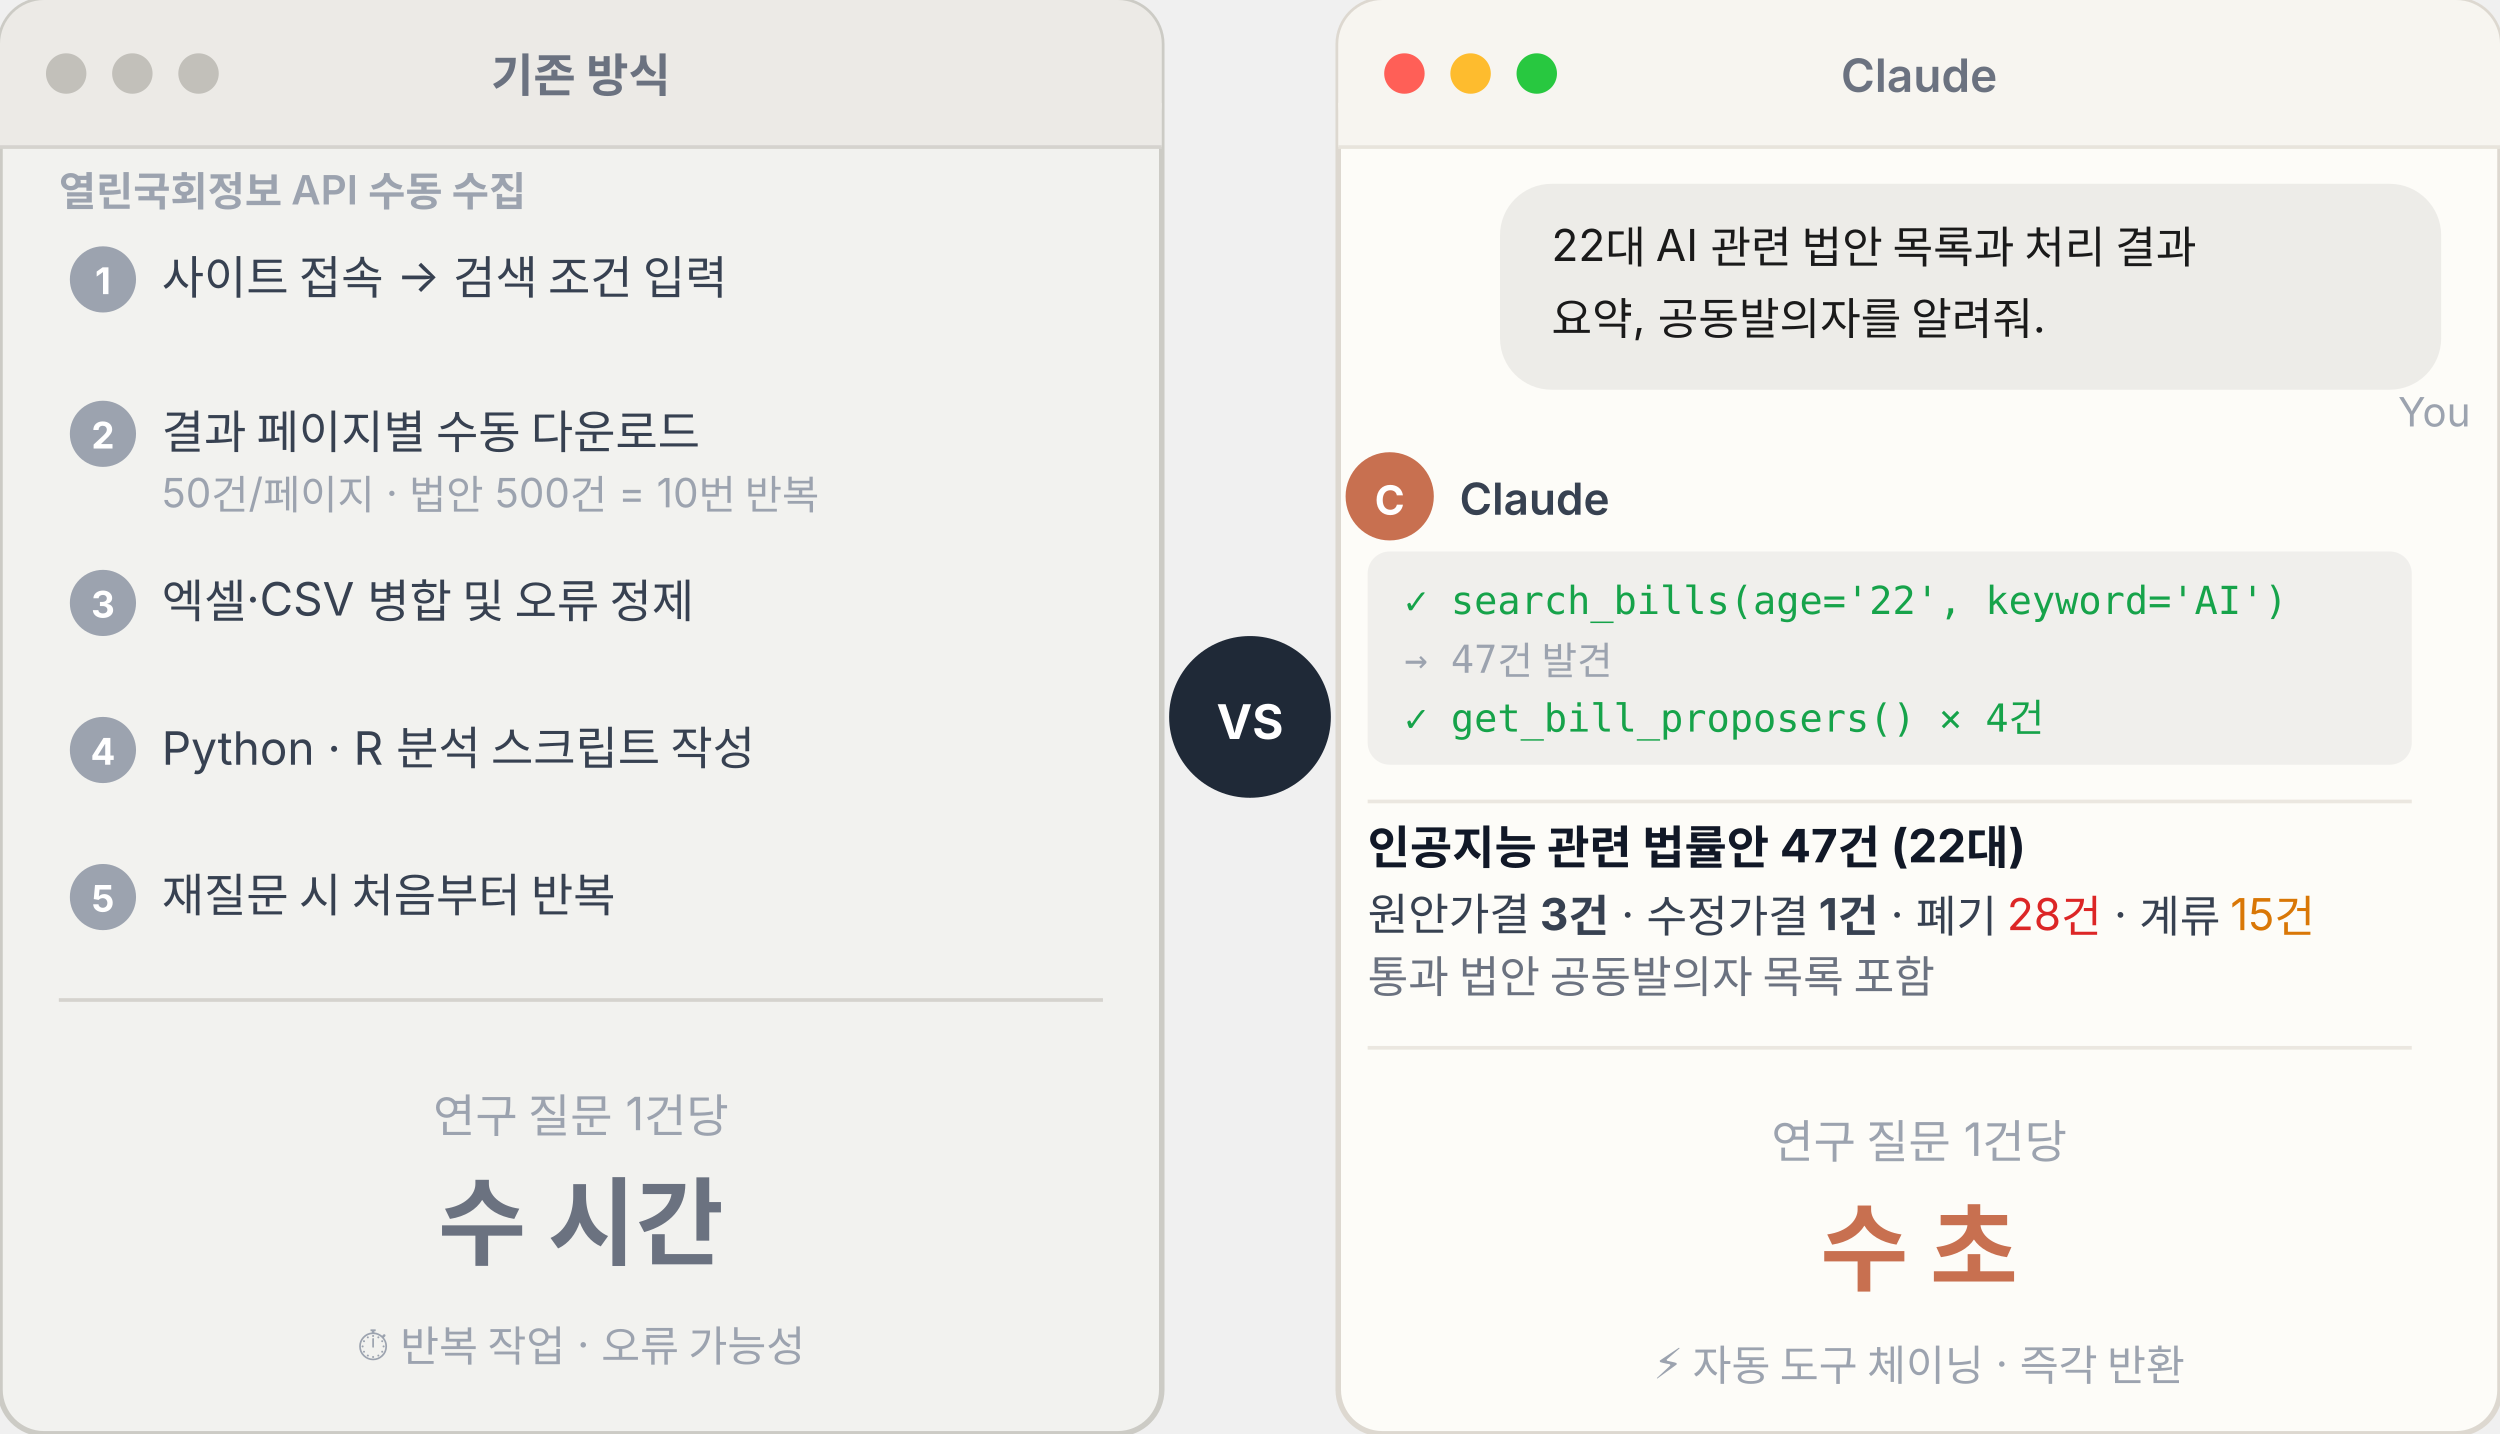
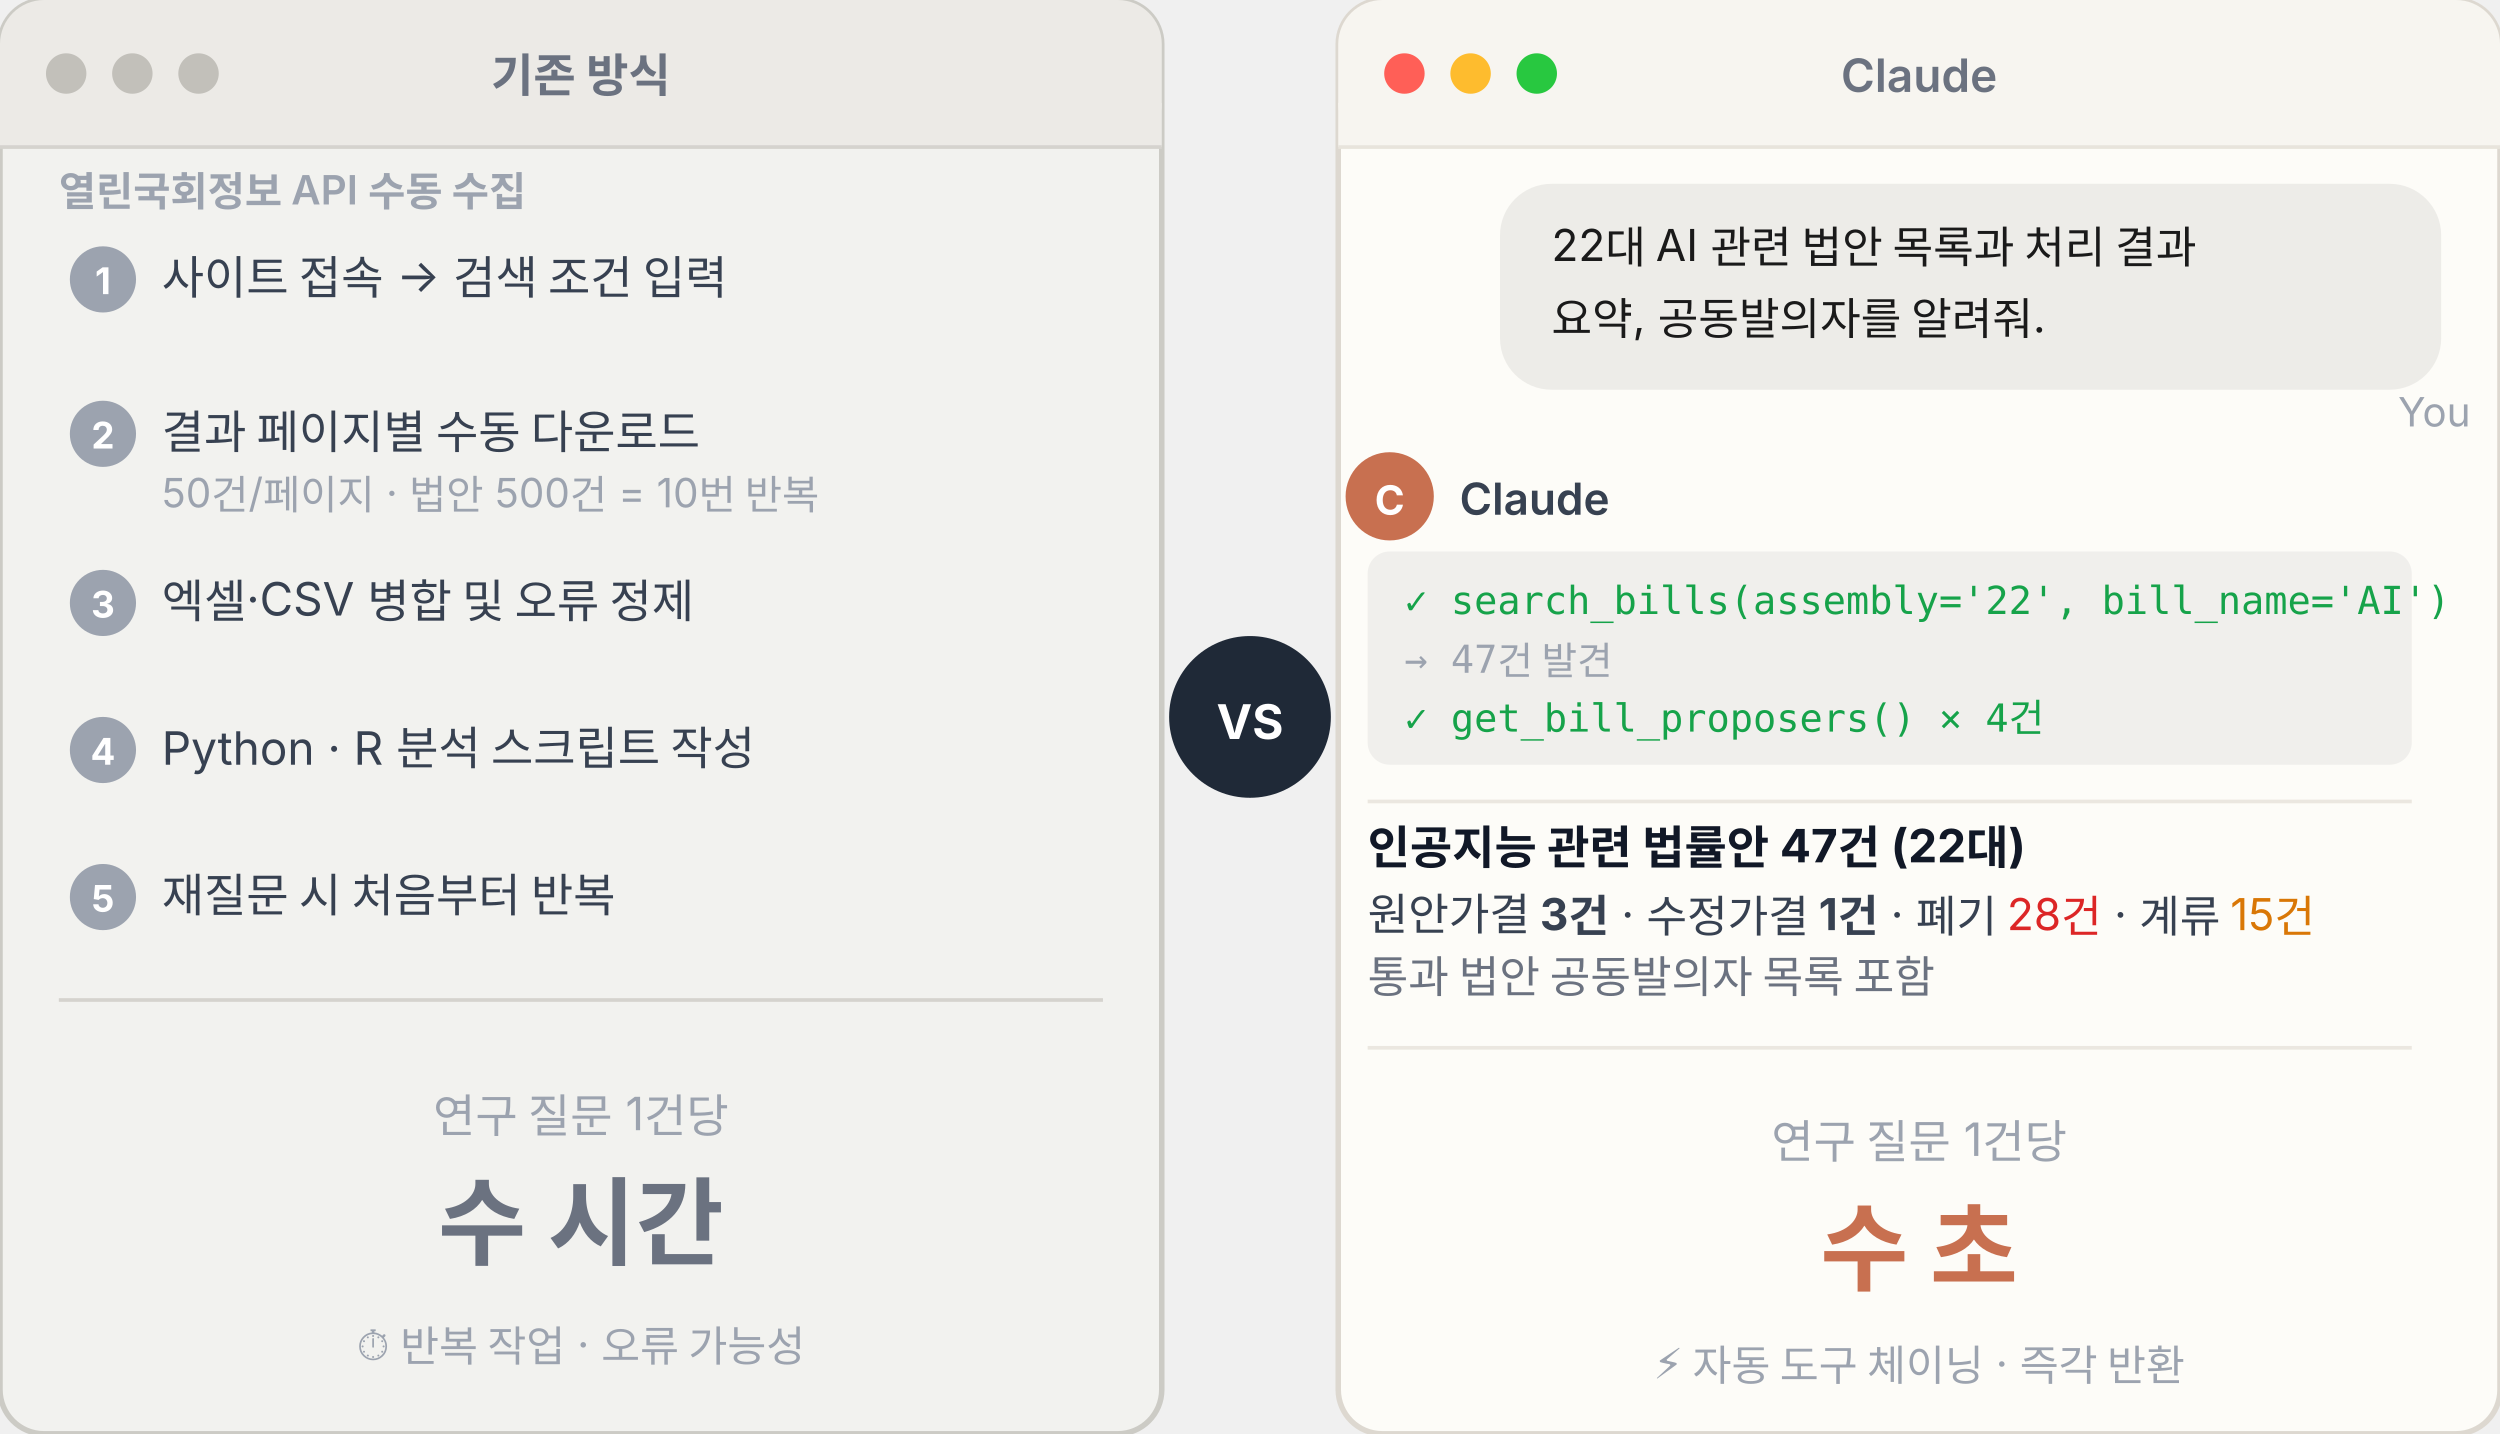
<svg xmlns="http://www.w3.org/2000/svg" width="680" height="390" viewBox="0 0 680 390" font-family="system-ui,-apple-system,'Segoe UI',sans-serif">
  <rect x="0" y="0" width="316" height="390" rx="12" fill="#F2F2EF" stroke="#CCCBC5" stroke-width="1.5" />
  <rect x="0" y="0" width="316" height="40" rx="12" fill="#ECEAE6" />
  <rect x="0" y="28" width="316" height="12" fill="#ECEAE6" />
  <line x1="0" y1="40" x2="316" y2="40" stroke="#D5D3CE" stroke-width="1" />
  <circle cx="18" cy="20" r="5.5" fill="#C2C0BA" />
  <circle cx="36" cy="20" r="5.5" fill="#C2C0BA" />
  <circle cx="54" cy="20" r="5.5" fill="#C2C0BA" />
  <text x="158" y="25" text-anchor="middle" font-size="12.5" font-weight="600" fill="#6B7280">기존 방식</text>
  <text x="16" y="56" font-size="11" font-weight="600" fill="#9CA3AF">열린국회정보 API 수동 수집</text>
  <circle cx="28" cy="76" r="9" fill="#9CA3AF" />
  <text x="28" y="80" text-anchor="middle" font-size="10" font-weight="700" fill="#FFFFFF">1</text>
  <text x="44" y="80" font-size="12.5" fill="#374151">사이트 접속 → 검색 조건 입력</text>
  <circle cx="28" cy="118" r="9" fill="#9CA3AF" />
  <text x="28" y="122" text-anchor="middle" font-size="10" font-weight="700" fill="#FFFFFF">2</text>
  <text x="44" y="122" font-size="12.5" fill="#374151">결과 페이지별 수동 다운로드</text>
  <text x="44" y="138" font-size="11" fill="#9CA3AF">50건/페이지 · 법안 500건 = 10번 반복</text>
  <circle cx="28" cy="164" r="9" fill="#9CA3AF" />
  <text x="28" y="168" text-anchor="middle" font-size="10" font-weight="700" fill="#FFFFFF">3</text>
  <text x="44" y="168" font-size="12.5" fill="#374151">엑셀·CSV 병합 및 오류 정제</text>
  <circle cx="28" cy="204" r="9" fill="#9CA3AF" />
  <text x="28" y="208" text-anchor="middle" font-size="10" font-weight="700" fill="#FFFFFF">4</text>
  <text x="44" y="208" font-size="12.5" fill="#374151">Python · R 분석 스크립트 작성</text>
  <circle cx="28" cy="244" r="9" fill="#9CA3AF" />
  <text x="28" y="248" text-anchor="middle" font-size="10" font-weight="700" fill="#FFFFFF">5</text>
  <text x="44" y="248" font-size="12.5" fill="#374151">재질문 시 처음부터 반복</text>
  <line x1="16" y1="272" x2="300" y2="272" stroke="#D5D3CE" stroke-width="1" />
  <text x="158" y="308" text-anchor="middle" font-size="12.5" fill="#9CA3AF">연구 질문 1건당</text>
  <text x="158" y="342" text-anchor="middle" font-size="26" font-weight="700" fill="#6B7280">수 시간</text>
  <text x="158" y="370" text-anchor="middle" font-size="11.5" fill="#9CA3AF">⏱  반복 작업 · 오류 가능성</text>
  <circle cx="340" cy="195" r="22" fill="#1F2937" />
  <text x="340" y="201" text-anchor="middle" font-size="13" font-weight="700" fill="#FFFFFF">VS</text>
  <rect x="364" y="0" width="316" height="390" rx="12" fill="#FDFCF8" stroke="#DDD8D0" stroke-width="1.5" />
  <rect x="364" y="0" width="316" height="40" rx="12" fill="#F7F5F0" />
  <rect x="364" y="28" width="316" height="12" fill="#F7F5F0" />
  <line x1="364" y1="40" x2="680" y2="40" stroke="#E8E4DC" stroke-width="1" />
  <circle cx="382" cy="20" r="5.5" fill="#FF5F57" />
  <circle cx="400" cy="20" r="5.5" fill="#FEBC2E" />
  <circle cx="418" cy="20" r="5.5" fill="#28C840" />
  <text x="522" y="25" text-anchor="middle" font-size="12.5" font-weight="600" fill="#6B7280">Claude</text>
  <rect x="408" y="50" width="256" height="56" rx="14" fill="#EDECE8" />
  <text x="422" y="71" font-size="12" fill="#1A1A1A">22대 AI 관련 법안 목록과 처리 결과</text>
  <text x="422" y="91" font-size="12" fill="#1A1A1A">요약, 공동발의자를 알려줘.</text>
  <text x="672" y="116" text-anchor="end" font-size="11" fill="#9CA3AF">You</text>
  <circle cx="378" cy="135" r="12" fill="#C87050" />
  <text x="378" y="140" text-anchor="middle" font-size="11" font-weight="700" fill="#FFFFFF">C</text>
  <text x="397" y="140" font-size="12" font-weight="600" fill="#374151">Claude</text>
  <rect x="372" y="150" width="284" height="58" rx="6" fill="#F0EFEc" />
-   <text x="382" y="167" font-size="10.5" font-family="'SFMono-Regular','Consolas',monospace" fill="#16A34A">✓  search_bills(age='22', keyword='AI')</text>
+   <text x="382" y="167" font-size="10.5" font-family="'SFMono-Regular','Consolas',monospace" fill="#16A34A">✓  search_bills(assembly='22', bill_name='AI')</text>
  <text x="382" y="183" font-size="10.5" font-family="'SFMono-Regular','Consolas',monospace" fill="#9CA3AF">   → 47건 발견</text>
  <text x="382" y="199" font-size="10.5" font-family="'SFMono-Regular','Consolas',monospace" fill="#16A34A">✓  get_bill_proposers()  × 4건</text>
  <line x1="372" y1="218" x2="656" y2="218" stroke="#EBE7E0" stroke-width="1" />
  <text x="372" y="235" font-size="12.5" font-weight="700" fill="#111827">인공지능 관련 법률안 47건 (22대)</text>
  <text x="372" y="253" font-size="12" fill="#374151">원안가결 <tspan font-weight="700">3건</tspan>  ·  수정가결 <tspan font-weight="700">1건</tspan>  ·  폐기 <tspan fill="#DC2626">28건</tspan>  ·  계류 <tspan fill="#D97706">15건</tspan>
  </text>
  <text x="372" y="270" font-size="12" fill="#6B7280">통과 법안 공동발의자 목록 포함</text>
  <line x1="372" y1="285" x2="656" y2="285" stroke="#EBE7E0" stroke-width="1" />
  <text x="522" y="315" text-anchor="middle" font-size="12.5" fill="#9CA3AF">연구 질문 1건당</text>
  <text x="522" y="349" text-anchor="middle" font-size="26" font-weight="700" fill="#C87050">수 초</text>
  <text x="522" y="375" text-anchor="middle" font-size="11.5" fill="#9CA3AF">⚡  자동 도구 체이닝 · 즉각 반환</text>
</svg>
